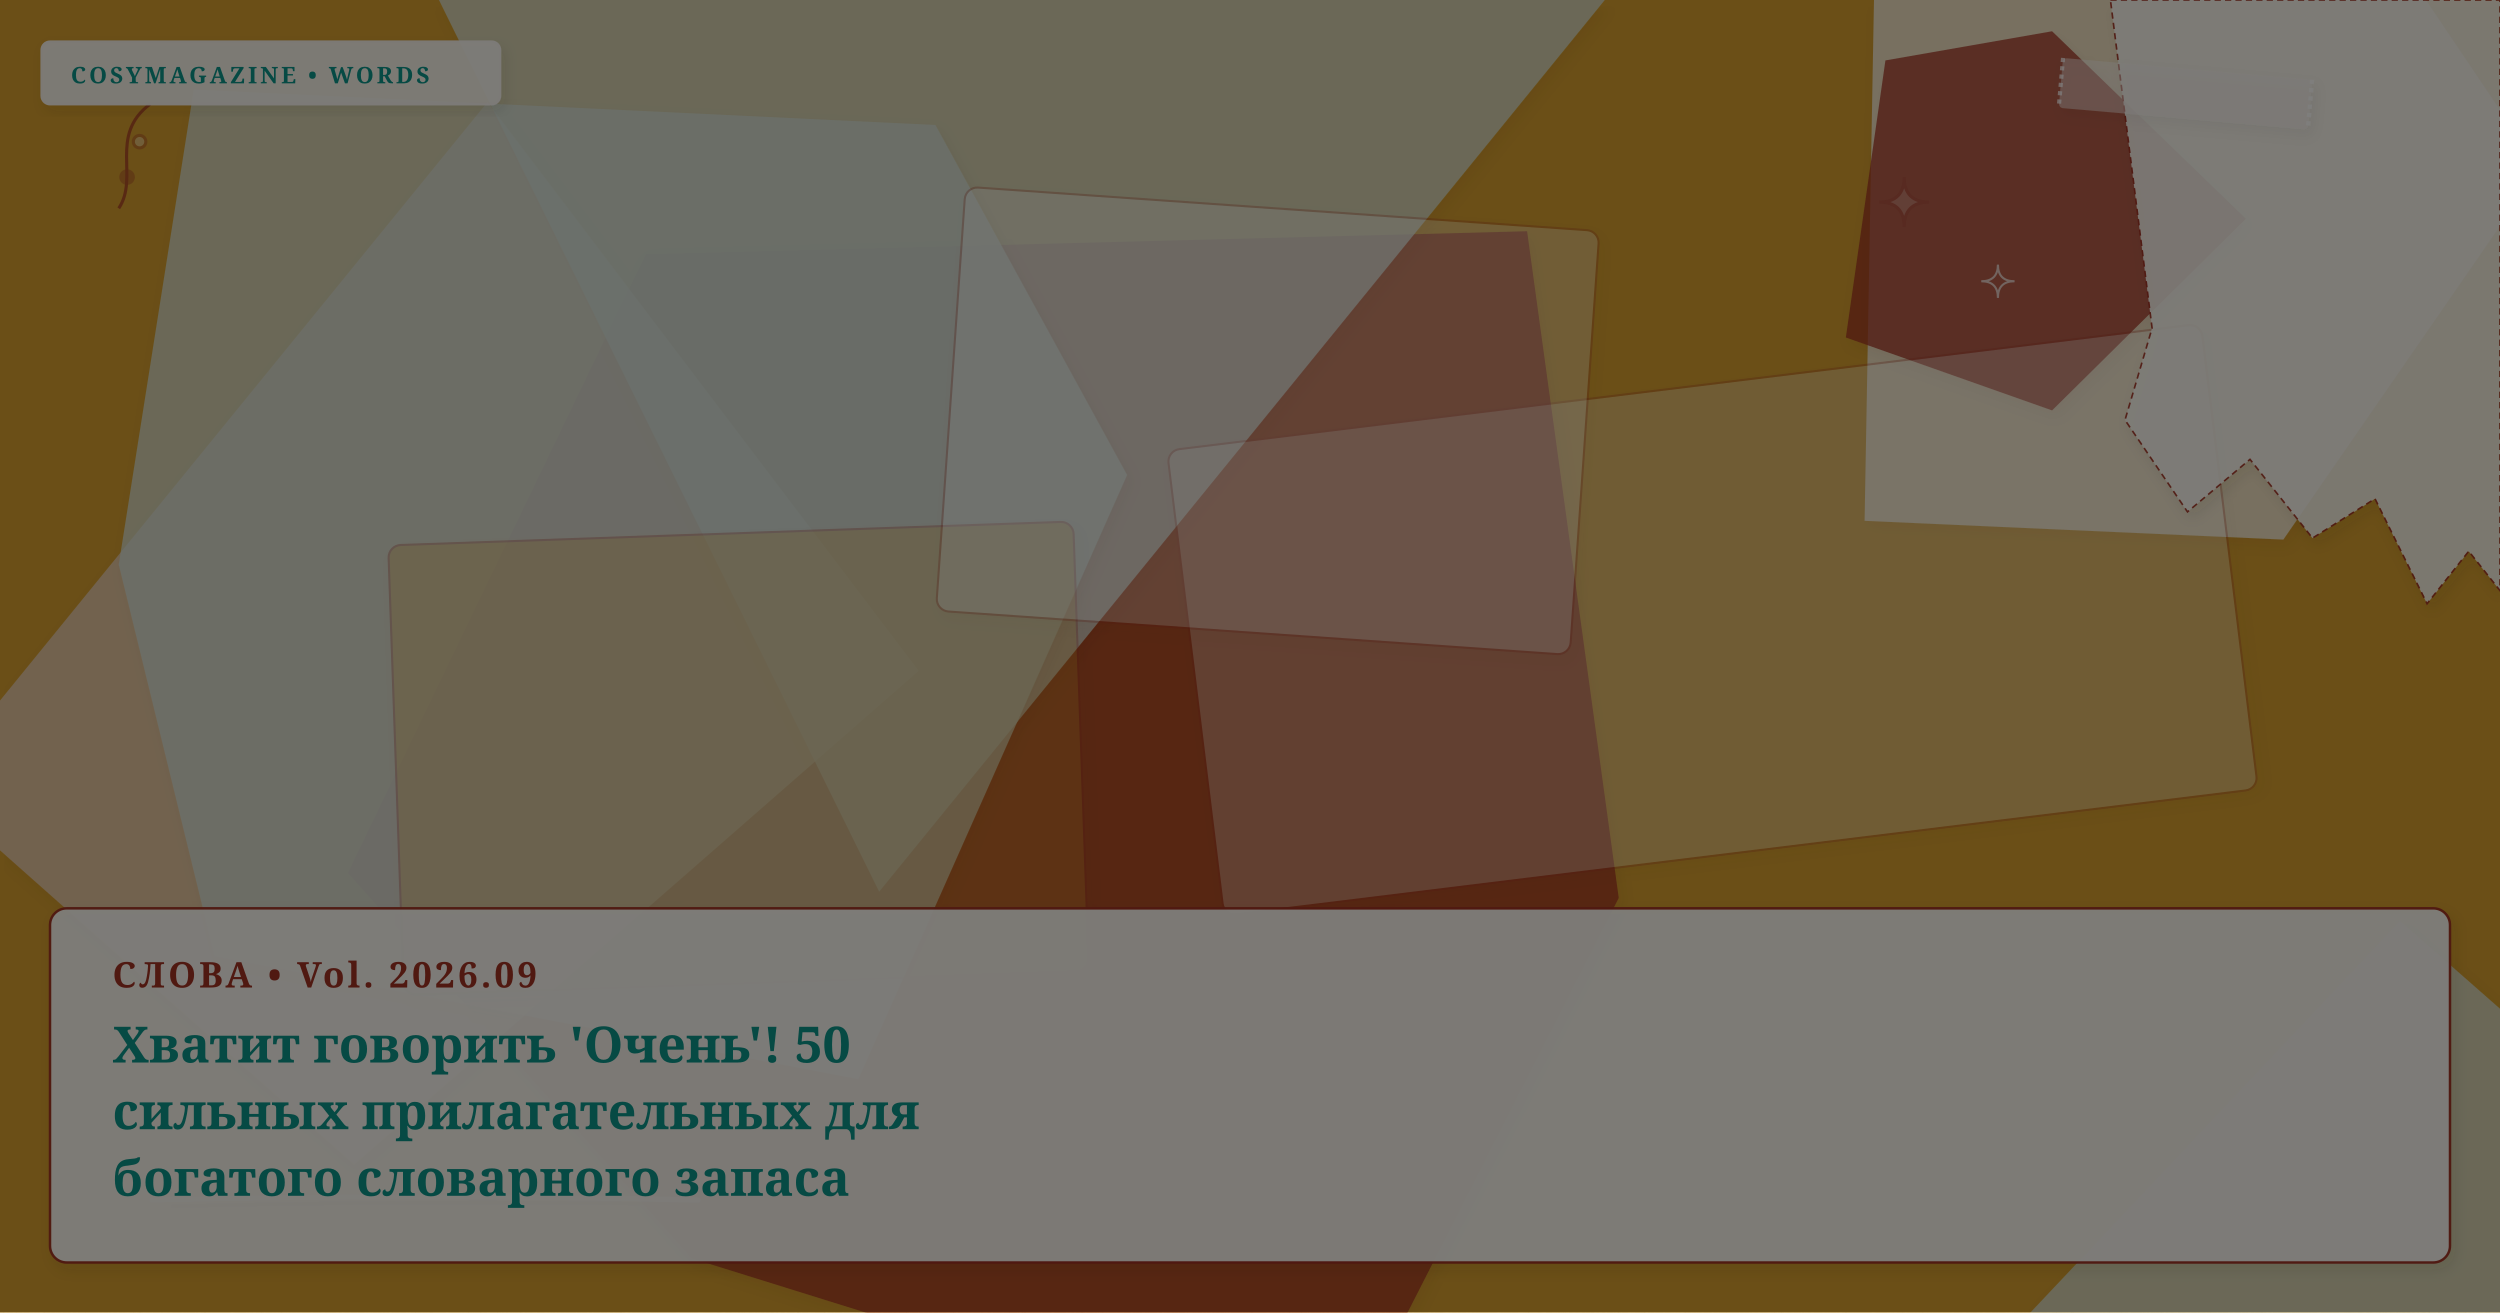
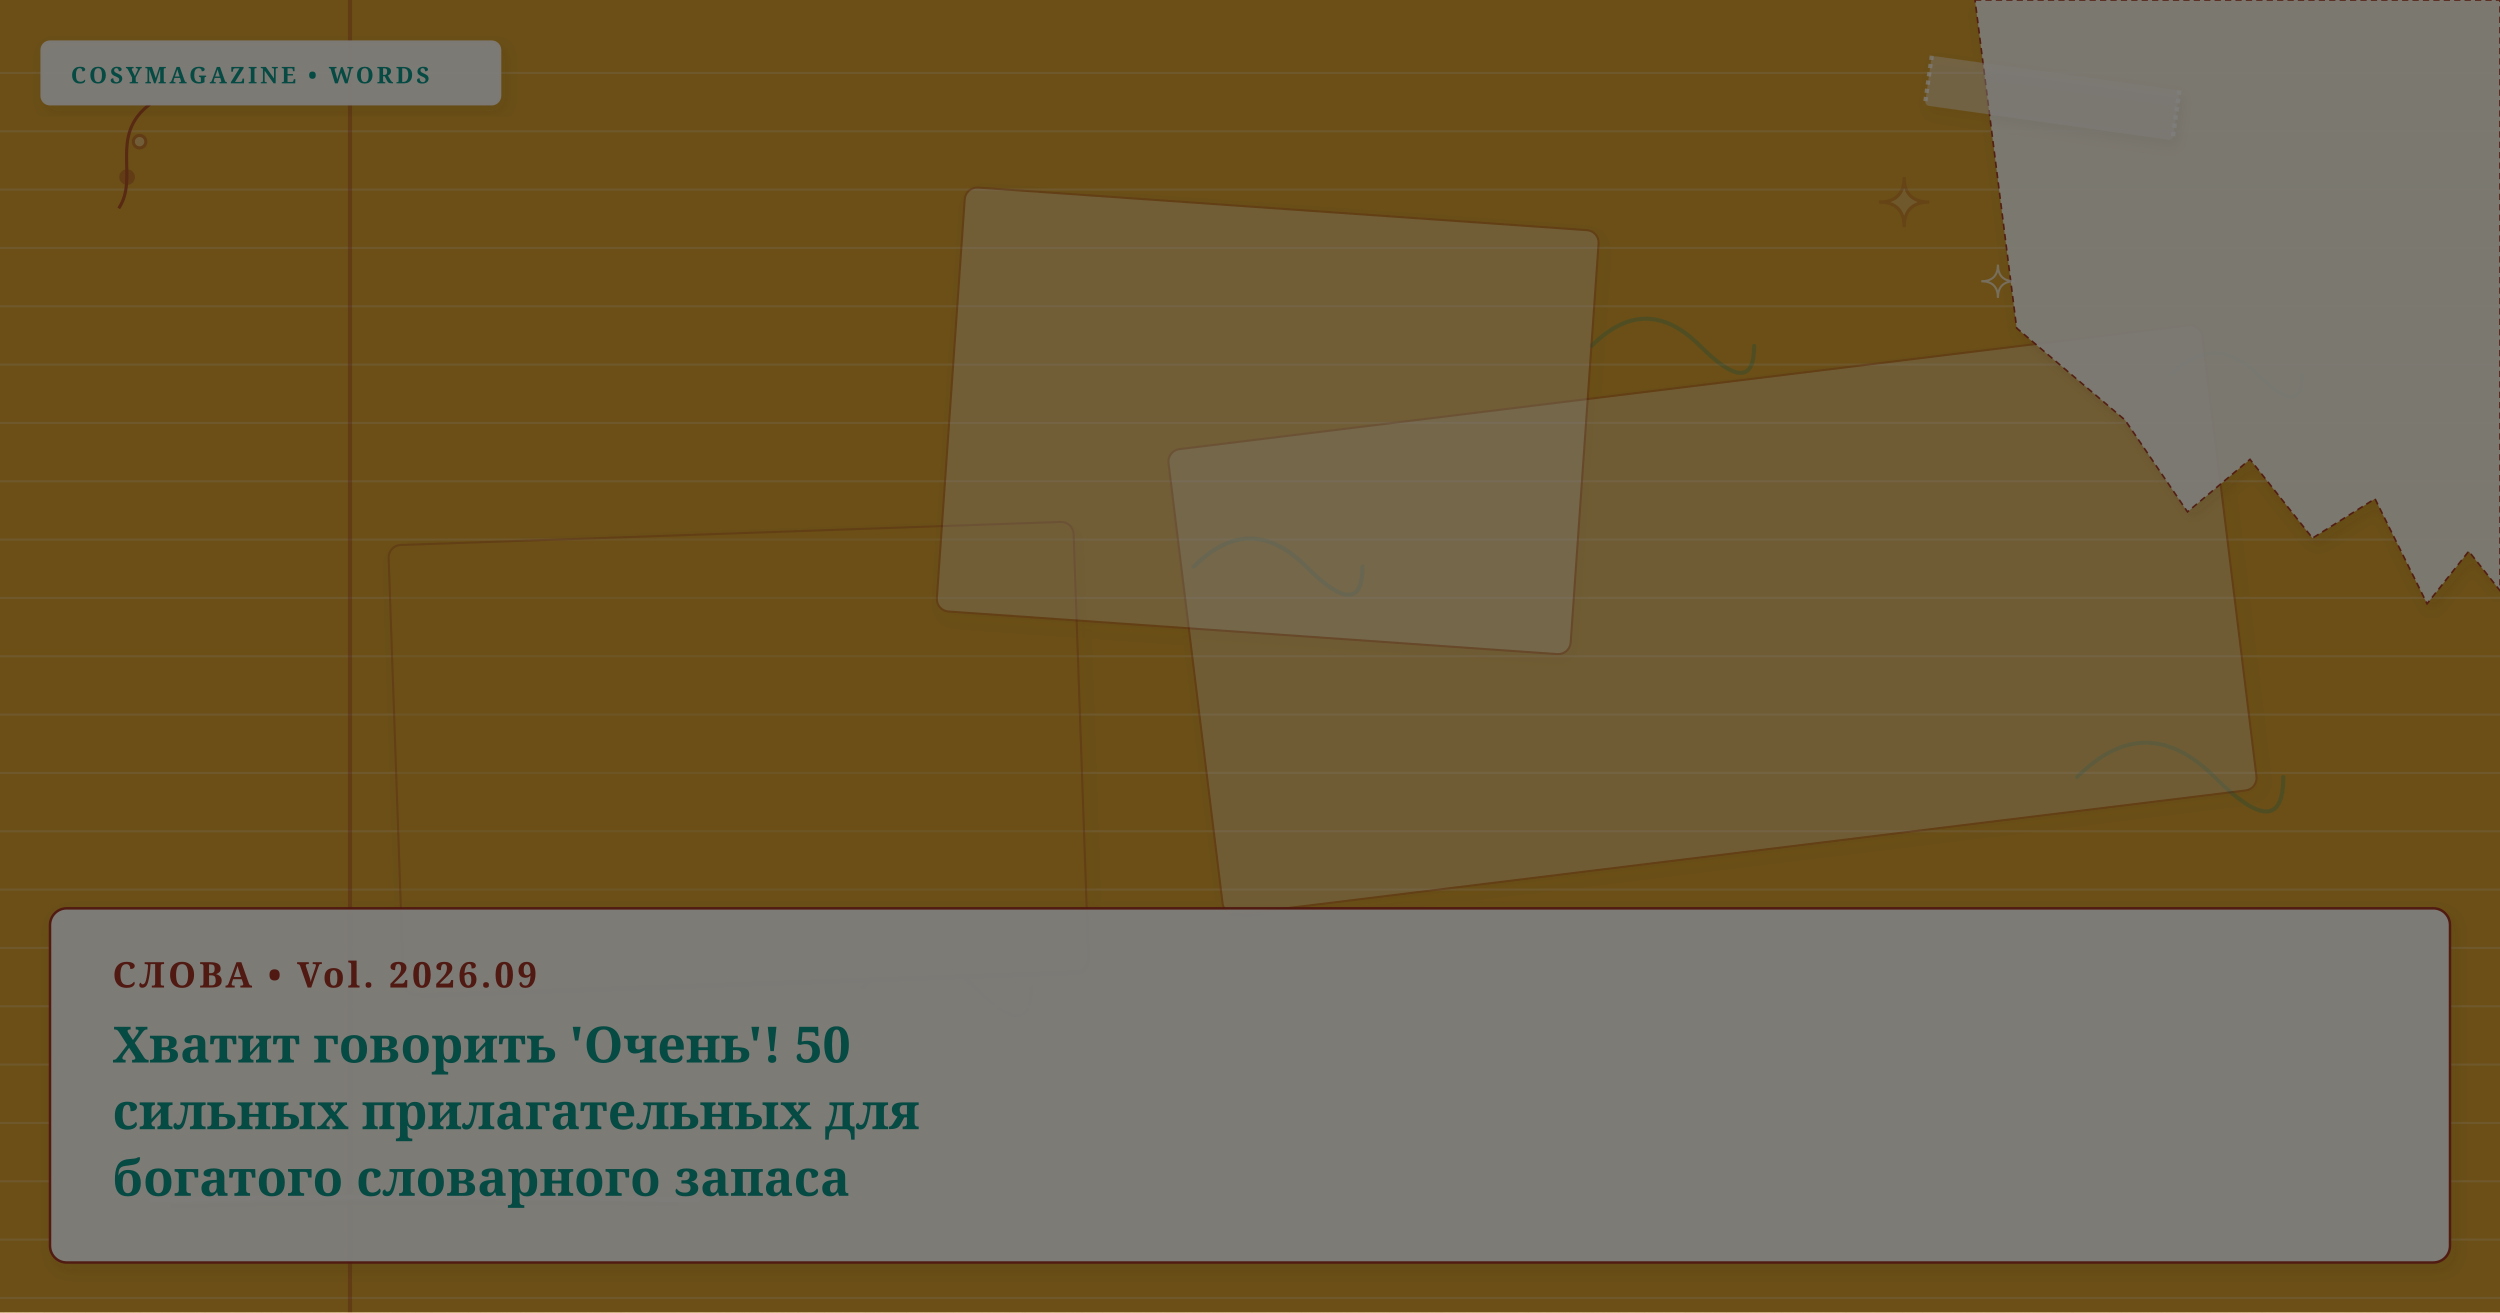
<svg xmlns="http://www.w3.org/2000/svg" viewBox="0 0 1200 630" width="100%" height="100%" preserveAspectRatio="xMidYMid slice" class="cosy-cover-art" data-motif="notebook-handwritten" data-seed="replace-very-50-stronger-adjectives-ru" data-lang="ru">
  <defs>
    <filter id="soft-shadow" x="-20%" y="-20%" width="140%" height="140%">
      <feDropShadow dx="2" dy="3" stdDeviation="3" flood-color="#3C281E" flood-opacity="0.10" />
    </filter>
    <filter id="paper-grain" x="0%" y="0%" width="100%" height="100%">
      <feTurbulence type="fractalNoise" baseFrequency="0.65" numOctaves="3" result="noise" />
      <feColorMatrix type="saturate" values="0" />
      <feComponentTransfer>
        <feFuncA type="linear" slope="0.05" />
      </feComponentTransfer>
      <feBlend mode="multiply" in="SourceGraphic" result="blend" />
    </filter>
  </defs>
  <style>
        @media (prefers-reduced-motion: reduce) {
          .cosy-cover-art * { animation: none !important; transition: none !important; }
        }
      </style>
  <rect width="1200" height="630" fill="#d69e2e" />
-   <polygon points="777,431 640,700 332,604 167,419 310,122 733,111" fill="#A03224" opacity="0.75" style="filter: drop-shadow(2px 3px 3px rgba(60,40,30,0.08));" />
-   <polygon points="1342,609 1170,814 968,637 1152,442" fill="#D5E2D9" opacity="0.75" style="filter: drop-shadow(2px 3px 3px rgba(60,40,30,0.08));" />
-   <polygon points="441,322 170,559 -34,378 234,49" fill="#E8D2C2" opacity="0.75" style="filter: drop-shadow(2px 3px 3px rgba(60,40,30,0.08));" />
-   <polygon points="776,-7 422,428 187,-48 490,-362" fill="#D5E2D9" opacity="0.75" style="filter: drop-shadow(2px 3px 3px rgba(60,40,30,0.08));" />
-   <polygon points="1219,81 1096,259 895,250 900,-27 1093,-106" fill="#faf7f2" opacity="0.75" style="filter: drop-shadow(2px 3px 3px rgba(60,40,30,0.08));" />
-   <polygon points="1078,105 985,197 886,162 905,29 985,15" fill="#A03224" opacity="0.75" style="filter: drop-shadow(2px 3px 3px rgba(60,40,30,0.08));" />
-   <polygon points="541,228 412,518 103,459 57,271 93,43 449,60" fill="#D5E2D9" opacity="0.75" style="filter: drop-shadow(2px 3px 3px rgba(60,40,30,0.08));" />
+   <line x1="0" y1="35" x2="1200" y2="35" stroke="#faf7f2" stroke-width="1" opacity="0.22" />
+   <line x1="0" y1="63" x2="1200" y2="63" stroke="#faf7f2" stroke-width="1" opacity="0.22" />
+   <line x1="0" y1="91" x2="1200" y2="91" stroke="#faf7f2" stroke-width="1" opacity="0.22" />
+   <line x1="0" y1="119" x2="1200" y2="119" stroke="#faf7f2" stroke-width="1" opacity="0.22" />
+   <line x1="0" y1="147" x2="1200" y2="147" stroke="#faf7f2" stroke-width="1" opacity="0.22" />
+   <line x1="0" y1="175" x2="1200" y2="175" stroke="#faf7f2" stroke-width="1" opacity="0.22" />
+   <line x1="0" y1="203" x2="1200" y2="203" stroke="#faf7f2" stroke-width="1" opacity="0.22" />
+   <line x1="0" y1="231" x2="1200" y2="231" stroke="#faf7f2" stroke-width="1" opacity="0.22" />
+   <line x1="0" y1="259" x2="1200" y2="259" stroke="#faf7f2" stroke-width="1" opacity="0.22" />
+   <line x1="0" y1="287" x2="1200" y2="287" stroke="#faf7f2" stroke-width="1" opacity="0.22" />
+   <line x1="0" y1="315" x2="1200" y2="315" stroke="#faf7f2" stroke-width="1" opacity="0.22" />
+   <line x1="0" y1="343" x2="1200" y2="343" stroke="#faf7f2" stroke-width="1" opacity="0.22" />
+   <line x1="0" y1="371" x2="1200" y2="371" stroke="#faf7f2" stroke-width="1" opacity="0.22" />
+   <line x1="0" y1="399" x2="1200" y2="399" stroke="#faf7f2" stroke-width="1" opacity="0.22" />
+   <line x1="0" y1="427" x2="1200" y2="427" stroke="#faf7f2" stroke-width="1" opacity="0.22" />
+   <line x1="0" y1="455" x2="1200" y2="455" stroke="#faf7f2" stroke-width="1" opacity="0.22" />
+   <line x1="0" y1="483" x2="1200" y2="483" stroke="#faf7f2" stroke-width="1" opacity="0.22" />
+   <line x1="0" y1="511" x2="1200" y2="511" stroke="#faf7f2" stroke-width="1" opacity="0.22" />
+   <line x1="0" y1="539" x2="1200" y2="539" stroke="#faf7f2" stroke-width="1" opacity="0.22" />
+   <line x1="0" y1="567" x2="1200" y2="567" stroke="#faf7f2" stroke-width="1" opacity="0.22" />
+   <line x1="0" y1="595" x2="1200" y2="595" stroke="#faf7f2" stroke-width="1" opacity="0.22" />
+   <line x1="0" y1="623" x2="1200" y2="623" stroke="#faf7f2" stroke-width="1" opacity="0.22" />
+   <line x1="168" y1="0" x2="168" y2="630" stroke="#A03224" stroke-width="2" opacity="0.35" />
+   <path d="M 573 272 Q 600 245 627 272 T 654 272" fill="none" stroke="#0d9488" stroke-width="2" stroke-linecap="round" opacity="0.25" />
+   <path d="M 997 373 Q 1030 340 1063 373 T 1096 373" fill="none" stroke="#0d9488" stroke-width="2" stroke-linecap="round" opacity="0.25" />
+   <path d="M 414 474 Q 441 447 468 474 T 495 474" fill="none" stroke="#0d9488" stroke-width="2" stroke-linecap="round" opacity="0.25" />
+   <path d="M 1042 180 Q 1063 159 1084 180 T 1105 180" fill="none" stroke="#0d9488" stroke-width="2" stroke-linecap="round" opacity="0.25" />
+   <path d="M 764 166 Q 790 140 816 166 T 842 166" fill="none" stroke="#0d9488" stroke-width="2" stroke-linecap="round" opacity="0.25" />
  <g transform="rotate(-7 822 297.5)">
    <rect x="572" y="185" width="500" height="225" rx="6" fill="#faf7f2" opacity="0.3" stroke="#A03224" stroke-width="1" filter="url(#soft-shadow)" />
  </g>
  <g transform="rotate(-2 354.5 364)">
    <rect x="190" y="256" width="329" height="216" rx="6" fill="#d69e2e" opacity="0.3" stroke="#A03224" stroke-width="1" filter="url(#soft-shadow)" />
  </g>
  <g transform="rotate(4 608.5 202)">
    <rect x="456" y="100" width="305" height="204" rx="6" fill="#FFFFFF" opacity="0.3" stroke="#A03224" stroke-width="1" filter="url(#soft-shadow)" />
  </g>
  <g class="cover-torn-paper" filter="url(#soft-shadow)">
-     <polygon points="1013,0 1200,0 1200,283.5 1185,264.6 1165,289.8 1140,239.4 1110,258.3 1080,220.5 1050,245.7 1020,201.6 1033,157.5 1013,0" fill="#FCF9F2" opacity="0.9" stroke="#A03224" stroke-width="0.8" stroke-dasharray="3 2" />
+     <polygon points="948,0 1200,0 1200,283.5 1185,264.6 1165,289.8 1140,239.4 1110,258.3 1080,220.5 1050,245.7 1020,201.6 968,157.5 948,0" fill="#FCF9F2" opacity="0.9" stroke="#A03224" stroke-width="0.8" stroke-dasharray="3 2" />
  </g>
-   <g transform="rotate(5 1049 45)" filter="url(#soft-shadow)">
-     <rect x="989" y="33" width="120" height="24" rx="2" fill="#faf7f2" opacity="0.45" />
-     <line x1="989" y1="33" x2="989" y2="57" stroke="#FFFFFF" stroke-width="2" stroke-dasharray="2 2" opacity="0.7" />
-     <line x1="1109" y1="33" x2="1109" y2="57" stroke="#FFFFFF" stroke-width="2" stroke-dasharray="2 2" opacity="0.7" />
+   <g transform="rotate(8 985 47)" filter="url(#soft-shadow)">
+     <rect x="925" y="35" width="120" height="24" rx="2" fill="#faf7f2" opacity="0.45" />
+     <line x1="925" y1="35" x2="925" y2="59" stroke="#FFFFFF" stroke-width="2" stroke-dasharray="2 2" opacity="0.7" />
+     <line x1="1045" y1="35" x2="1045" y2="59" stroke="#FFFFFF" stroke-width="2" stroke-dasharray="2 2" opacity="0.7" />
  </g>
  <g class="cover-tiny-doodles" stroke="#A03224" stroke-width="1.5" fill="none" opacity="0.7">
    <path d="M 914 85 Q 914 97 926 97 Q 914 97 914 109 Q 914 97 902 97 Q 914 97 914 85 Z" fill="#faf7f2" opacity="0.3" />
    <path d="M 959 127 Q 959 135 967 135 Q 959 135 959 143 Q 959 135 951 135 Q 959 135 959 127 Z" stroke="#faf7f2" stroke-width="1" />
    <path d="M 57 100 C 67 85, 52 65, 72 50" />
    <circle cx="61" cy="85" r="3" fill="#A03224" opacity="0.5" />
    <circle cx="67" cy="68" r="3" fill="#faf7f2" opacity="0.5" />
  </g>
  <g class="cover-sketchy-underline">
    <path d="M 73 576 Q 204 573 335 576" stroke="#faf7f2" stroke-width="2.5" stroke-linecap="round" fill="none" opacity="0.75" />
    <path d="M 83 579 Q 204 576 325 578" stroke="#A03224" stroke-width="1.5" stroke-linecap="round" fill="none" opacity="0.5" />
  </g>
  <g class="cover-masthead-label" filter="url(#soft-shadow)">
    <rect x="20" y="20" width="220" height="30" rx="4" fill="#FCF9F2" opacity="0.95" stroke="#faf7f2" stroke-width="1.2" />
    <text x="34" y="40" fill="#0d9488" font-family="Fraunces, 'Lora', Georgia, serif" font-size="11" font-weight="bold" letter-spacing="1.4">COSYMAGAZINE • WORDS</text>
  </g>
  <g class="cover-text-overlay" filter="url(#soft-shadow)">
    <rect class="cover-overlay-box" x="24" y="436" width="1152" height="170" rx="8" fill="#FCF9F2" opacity="0.96" stroke="#A03224" stroke-width="1.2" />
    <text x="54" y="474" fill="#A03224" font-family="Fraunces, 'Lora', Georgia, serif" font-size="17" font-weight="bold" letter-spacing="1.5">СЛОВА • Vol. 2026.09</text>
    <text x="54" y="510" fill="#0d9488" font-family="Fraunces, 'Lora', Georgia, serif" font-size="24" font-weight="bold">Хватит говорить 'Очень'! 50</text>
    <text x="54" y="542" fill="#0d9488" font-family="Fraunces, 'Lora', Georgia, serif" font-size="24" font-weight="bold">сильных прилагательных для</text>
    <text x="54" y="574" fill="#0d9488" font-family="Fraunces, 'Lora', Georgia, serif" font-size="24" font-weight="bold">богатого словарного запаса</text>
  </g>
  <rect width="1200" height="630" filter="url(#paper-grain)" opacity="0.5" pointer-events="none" />
</svg>
